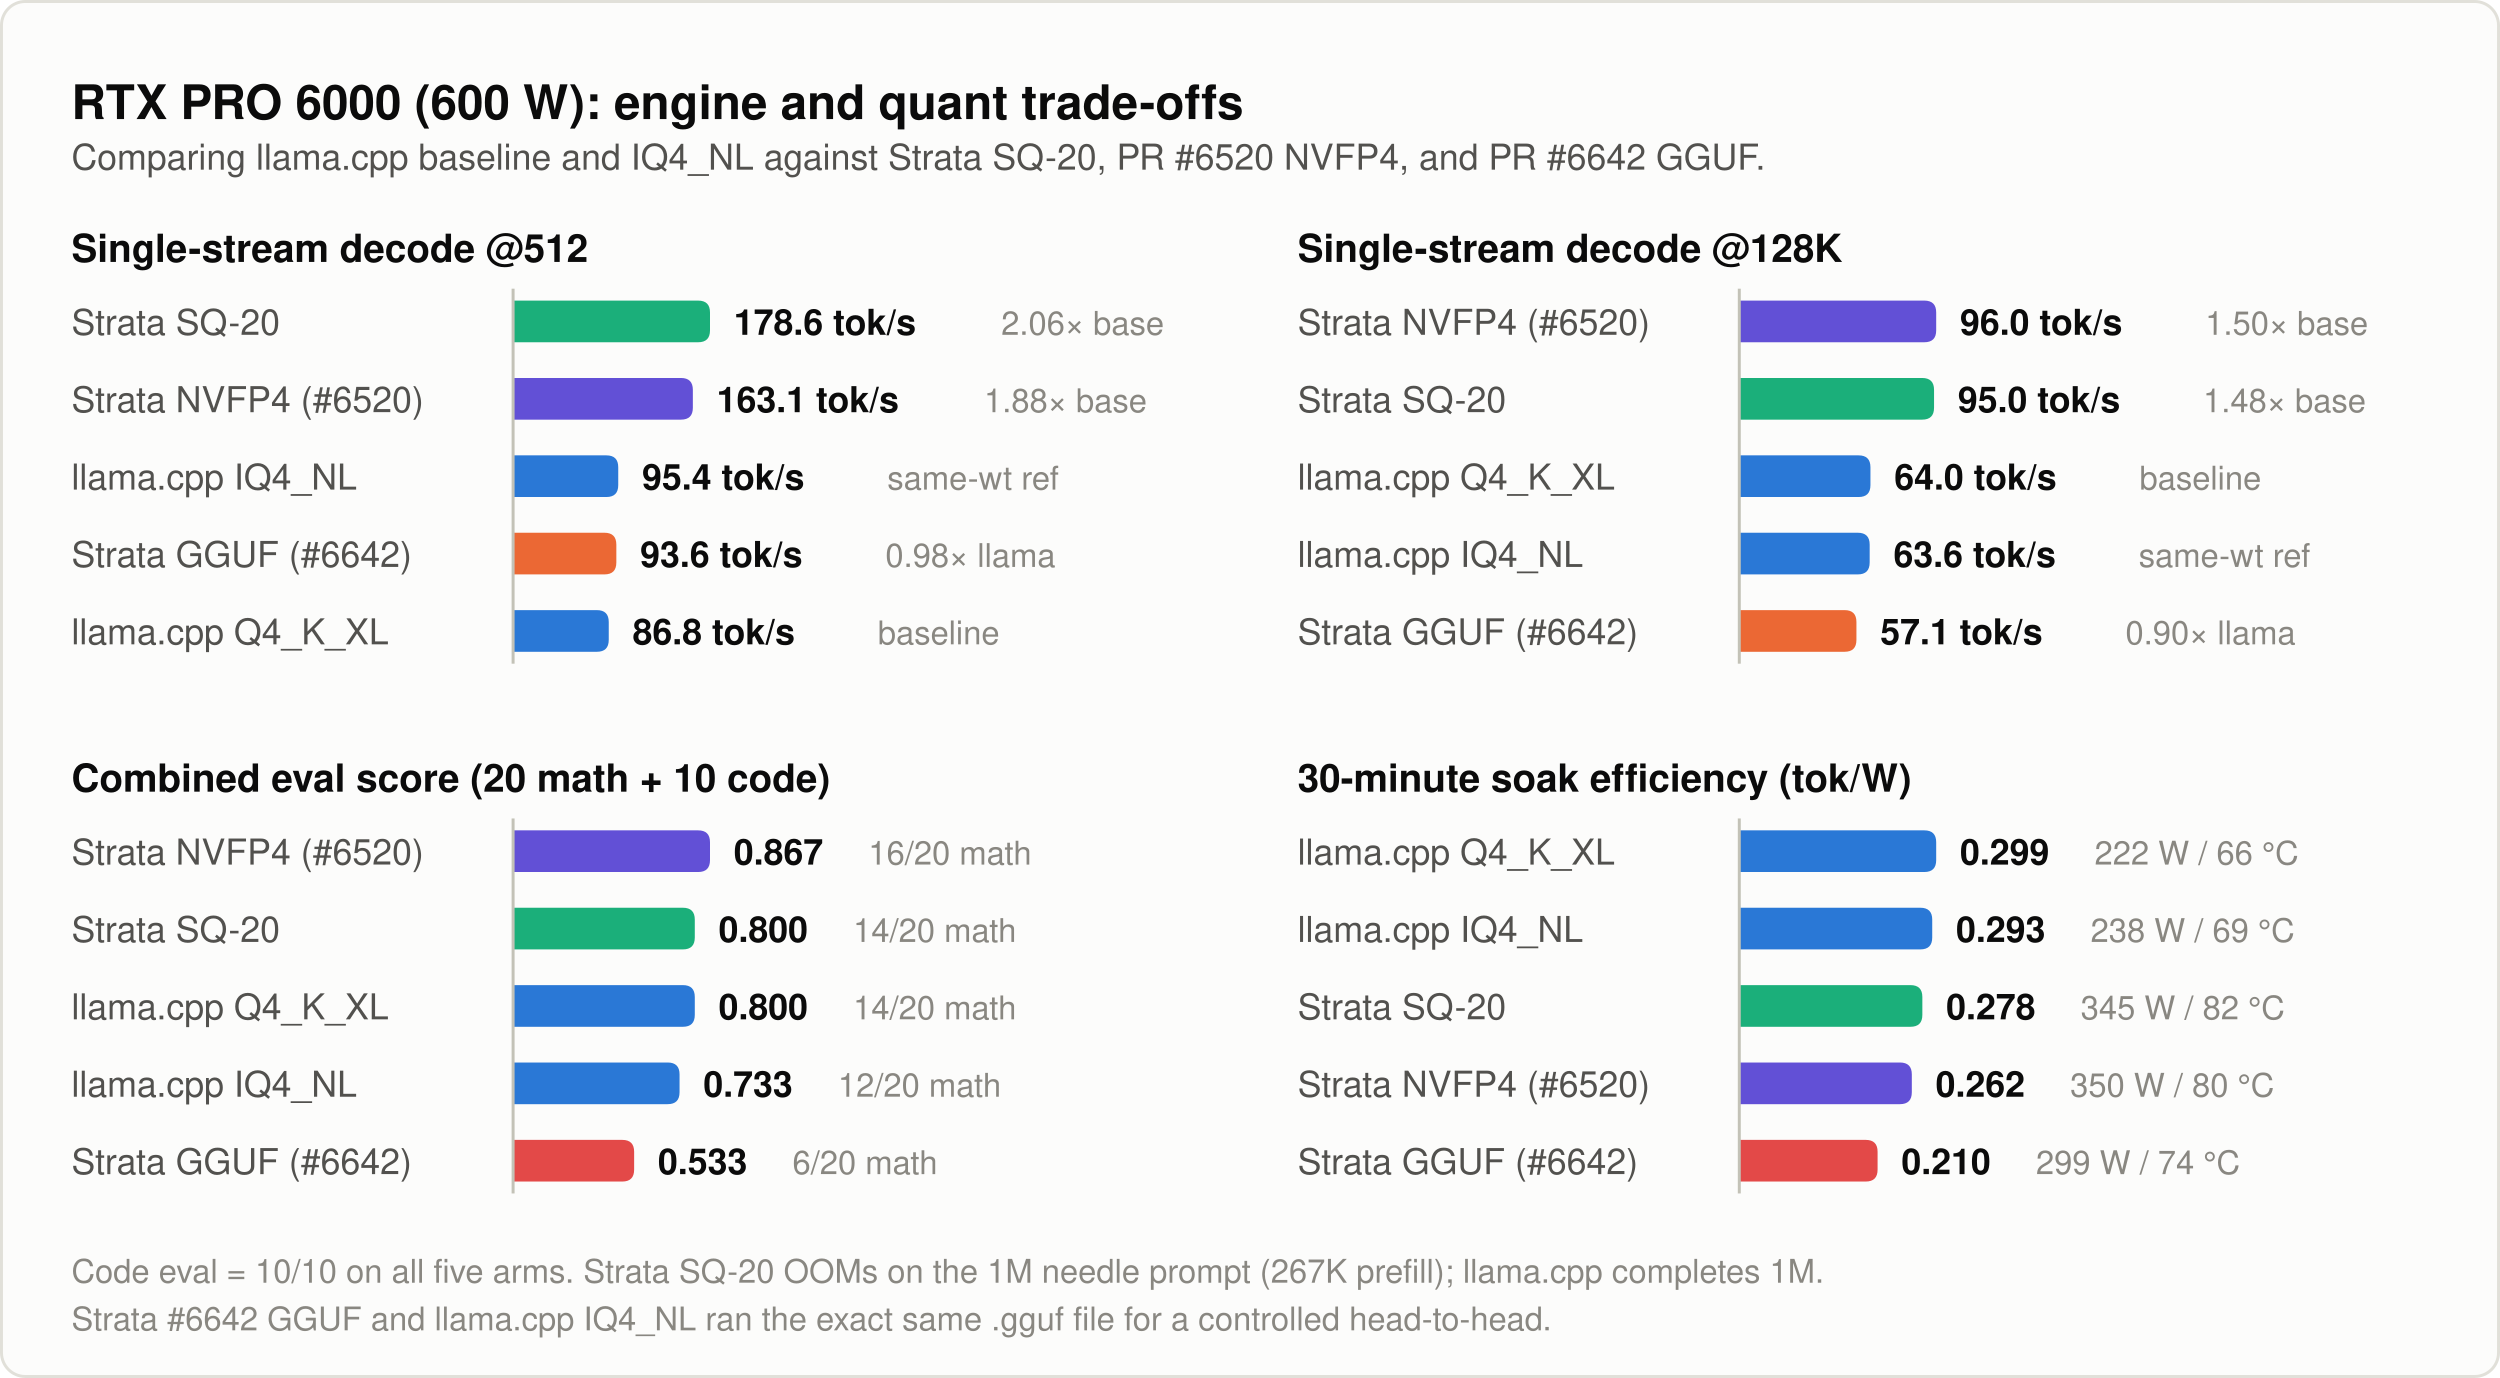
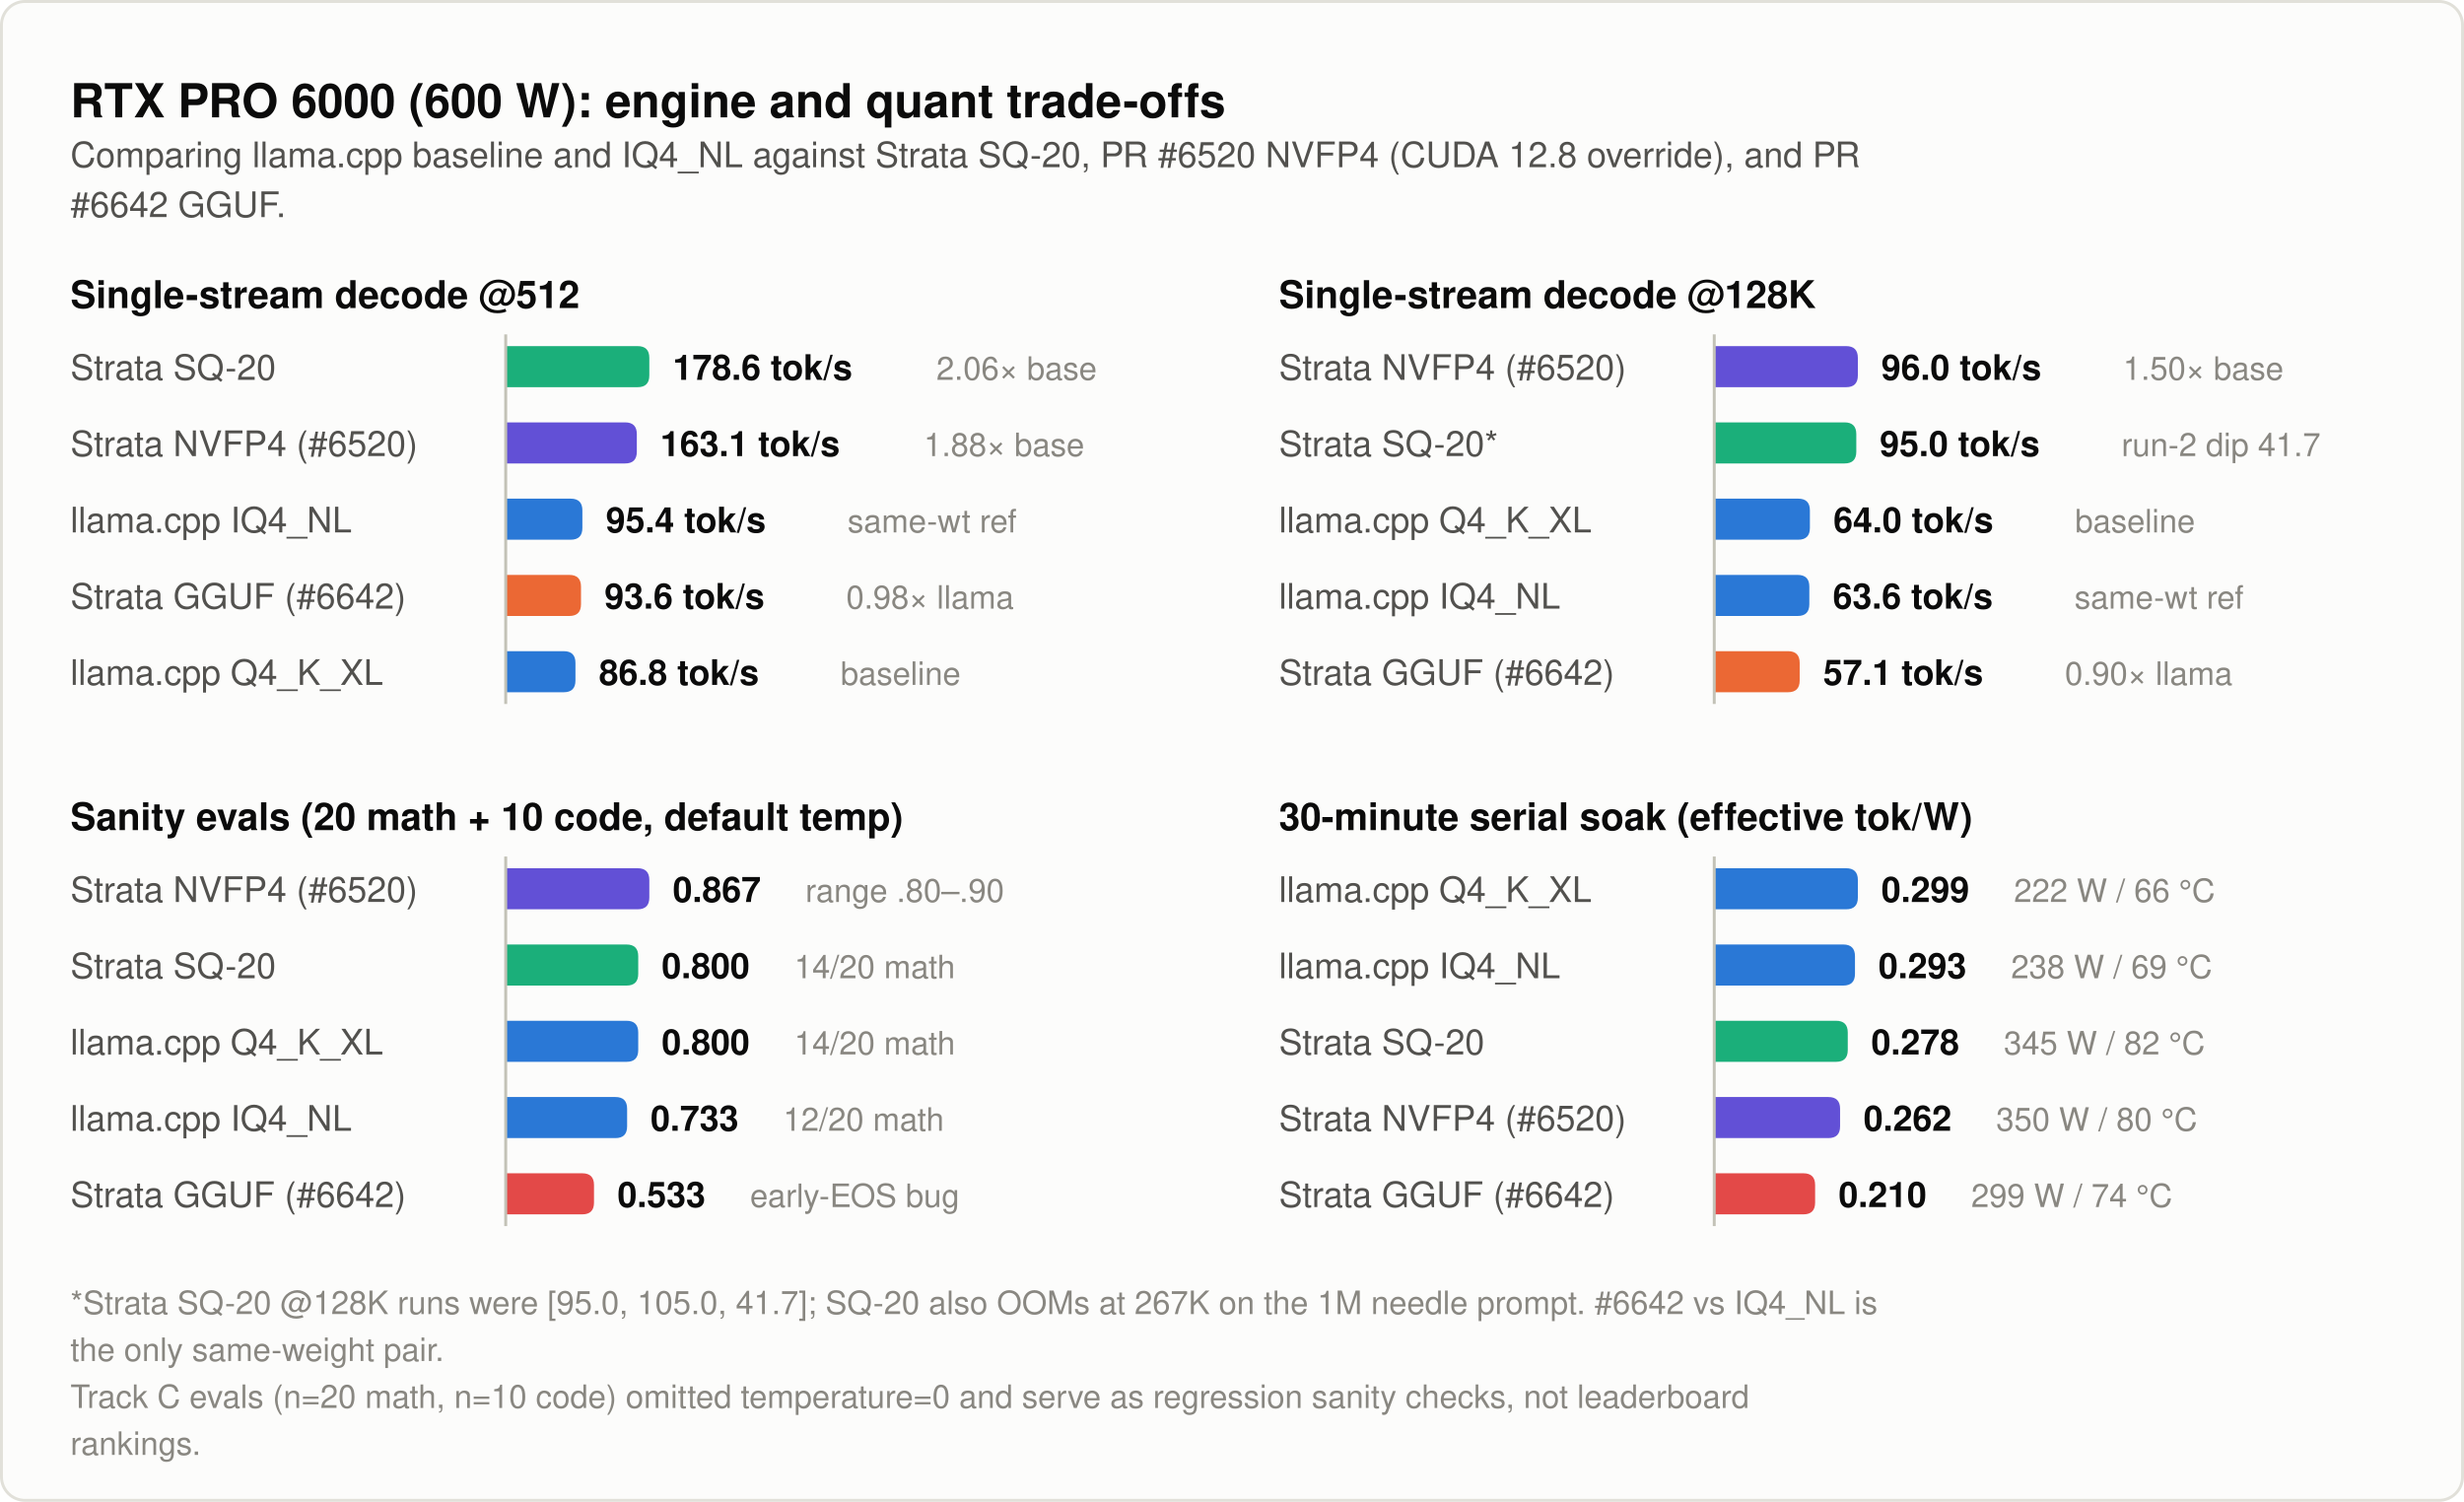
- <svg xmlns="http://www.w3.org/2000/svg" width="840" height="463" viewBox="0 0 840 463" role="img" aria-label="RTX PRO 6000 (600 W): engine and quant trade-offs Comparing llama.cpp baseline and IQ4_NL against Strata SQ-20, PR #6520 NVFP4, and PR #6642 GGUF." font-family="system-ui, -apple-system, 'Segoe UI', Helvetica, Arial, sans-serif" data-x-scale="linear" data-y-scale="linear">
-   <rect x="0.5" y="0.5" width="839" height="462" fill="#fcfcfb" rx="8" stroke="#e1e0d9" stroke-width="1" />
+ <svg xmlns="http://www.w3.org/2000/svg" width="840" height="512" viewBox="0 0 840 512" role="img" aria-label="RTX PRO 6000 (600 W): engine and quant trade-offs Comparing llama.cpp baseline and IQ4_NL against Strata SQ-20, PR #6520 NVFP4 (CUDA 12.8 override), and PR #6642 GGUF." font-family="system-ui, -apple-system, 'Segoe UI', Helvetica, Arial, sans-serif" data-x-scale="linear" data-y-scale="linear">
+   <rect x="0.5" y="0.5" width="839" height="511" fill="#fcfcfb" rx="8" stroke="#e1e0d9" stroke-width="1" />
  <text x="24" y="40" font-size="16" fill="#0b0b0b" font-weight="600">RTX PRO 6000 (600 W): engine and quant trade-offs</text>
-   <text x="24" y="57" font-size="12" fill="#52514e">Comparing llama.cpp baseline and IQ4_NL against Strata SQ-20, PR #6520 NVFP4, and PR #6642 GGUF.</text>
-   <text x="24" y="88" font-size="13" fill="#0b0b0b" font-weight="600">Single-stream decode @512</text>
-   <text x="24" y="112.5" font-size="12" fill="#52514e">Strata SQ-20</text>
-   <path d="M172.4,101 H234.56 Q238.56,101 238.56,105 V111 Q238.56,115 234.56,115 H172.4 Z" fill="#1baf7a" />
-   <text x="246.56" y="112.5" font-size="12" fill="#0b0b0b" font-weight="600">178.6 tok/s</text>
-   <text x="336.4" y="112.5" font-size="11" fill="#898781">2.06× base</text>
-   <text x="24" y="138.5" font-size="12" fill="#52514e">Strata NVFP4 (#6520)</text>
-   <path d="M172.4,127 H228.8 Q232.8,127 232.8,131 V137 Q232.8,141 228.8,141 H172.4 Z" fill="#6250d6" />
-   <text x="240.8" y="138.5" font-size="12" fill="#0b0b0b" font-weight="600">163.1 tok/s</text>
-   <text x="330.64" y="138.5" font-size="11" fill="#898781">1.88× base</text>
-   <text x="24" y="164.5" font-size="12" fill="#52514e">llama.cpp IQ4_NL</text>
-   <path d="M172.4,153 H203.73 Q207.73,153 207.73,157 V163 Q207.73,167 203.73,167 H172.4 Z" fill="#2a78d6" />
-   <text x="215.73" y="164.5" font-size="12" fill="#0b0b0b" font-weight="600">95.4 tok/s</text>
-   <text x="298.13" y="164.5" font-size="11" fill="#898781">same-wt ref</text>
-   <text x="24" y="190.5" font-size="12" fill="#52514e">Strata GGUF (#6642)</text>
-   <path d="M172.4,179 H203.09 Q207.09,179 207.09,183 V189 Q207.09,193 203.09,193 H172.4 Z" fill="#eb6834" />
-   <text x="215.09" y="190.5" font-size="12" fill="#0b0b0b" font-weight="600">93.6 tok/s</text>
-   <text x="297.49" y="190.5" font-size="11" fill="#898781">0.98× llama</text>
-   <text x="24" y="216.5" font-size="12" fill="#52514e">llama.cpp Q4_K_XL</text>
-   <path d="M172.4,205 H200.54 Q204.54,205 204.54,209 V215 Q204.54,219 200.54,219 H172.4 Z" fill="#2a78d6" />
-   <text x="212.54" y="216.5" font-size="12" fill="#0b0b0b" font-weight="600">86.8 tok/s</text>
-   <text x="294.94" y="216.5" font-size="11" fill="#898781">baseline</text>
-   <line x1="172.4" y1="97" x2="172.4" y2="223" stroke="#c3c2b7" stroke-width="1" />
-   <text x="436" y="88" font-size="13" fill="#0b0b0b" font-weight="600">Single-stream decode @128K</text>
-   <text x="436" y="112.5" font-size="12" fill="#52514e">Strata NVFP4 (#6520)</text>
-   <path d="M584.4,101 H646.56 Q650.56,101 650.56,105 V111 Q650.56,115 646.56,115 H584.4 Z" fill="#6250d6" />
-   <text x="658.56" y="112.5" font-size="12" fill="#0b0b0b" font-weight="600">96.0 tok/s</text>
-   <text x="740.96" y="112.5" font-size="11" fill="#898781">1.50× base</text>
-   <text x="436" y="138.5" font-size="12" fill="#52514e">Strata SQ-20</text>
-   <path d="M584.4,127 H645.84 Q649.84,127 649.84,131 V137 Q649.84,141 645.84,141 H584.4 Z" fill="#1baf7a" />
-   <text x="657.84" y="138.5" font-size="12" fill="#0b0b0b" font-weight="600">95.0 tok/s</text>
-   <text x="740.24" y="138.5" font-size="11" fill="#898781">1.48× base</text>
-   <text x="436" y="164.5" font-size="12" fill="#52514e">llama.cpp Q4_K_XL</text>
-   <path d="M584.4,153 H624.47 Q628.47,153 628.47,157 V163 Q628.47,167 624.47,167 H584.4 Z" fill="#2a78d6" />
-   <text x="636.47" y="164.5" font-size="12" fill="#0b0b0b" font-weight="600">64.0 tok/s</text>
-   <text x="718.87" y="164.5" font-size="11" fill="#898781">baseline</text>
-   <text x="436" y="190.5" font-size="12" fill="#52514e">llama.cpp IQ4_NL</text>
-   <path d="M584.4,179 H624.21 Q628.21,179 628.21,183 V189 Q628.21,193 624.21,193 H584.4 Z" fill="#2a78d6" />
-   <text x="636.21" y="190.5" font-size="12" fill="#0b0b0b" font-weight="600">63.6 tok/s</text>
-   <text x="718.61" y="190.5" font-size="11" fill="#898781">same-wt ref</text>
-   <text x="436" y="216.5" font-size="12" fill="#52514e">Strata GGUF (#6642)</text>
-   <path d="M584.4,205 H619.76 Q623.76,205 623.76,209 V215 Q623.76,219 619.76,219 H584.4 Z" fill="#eb6834" />
-   <text x="631.76" y="216.5" font-size="12" fill="#0b0b0b" font-weight="600">57.1 tok/s</text>
-   <text x="714.16" y="216.5" font-size="11" fill="#898781">0.90× llama</text>
-   <line x1="584.4" y1="97" x2="584.4" y2="223" stroke="#c3c2b7" stroke-width="1" />
-   <text x="24" y="266" font-size="13" fill="#0b0b0b" font-weight="600">Combined eval score (20 math + 10 code)</text>
-   <text x="24" y="290.5" font-size="12" fill="#52514e">Strata NVFP4 (#6520)</text>
-   <path d="M172.4,279 H234.56 Q238.56,279 238.56,283 V289 Q238.56,293 234.56,293 H172.4 Z" fill="#6250d6" />
-   <text x="246.56" y="290.5" font-size="12" fill="#0b0b0b" font-weight="600">0.867</text>
-   <text x="291.76" y="290.5" font-size="11" fill="#898781">16/20 math</text>
-   <text x="24" y="316.5" font-size="12" fill="#52514e">Strata SQ-20</text>
-   <path d="M172.4,305 H229.45 Q233.45,305 233.45,309 V315 Q233.45,319 229.45,319 H172.4 Z" fill="#1baf7a" />
-   <text x="241.45" y="316.5" font-size="12" fill="#0b0b0b" font-weight="600">0.800</text>
-   <text x="286.65" y="316.5" font-size="11" fill="#898781">14/20 math</text>
-   <text x="24" y="342.5" font-size="12" fill="#52514e">llama.cpp Q4_K_XL</text>
-   <path d="M172.4,331 H229.45 Q233.45,331 233.45,335 V341 Q233.45,345 229.45,345 H172.4 Z" fill="#2a78d6" />
-   <text x="241.45" y="342.5" font-size="12" fill="#0b0b0b" font-weight="600">0.800</text>
-   <text x="286.65" y="342.5" font-size="11" fill="#898781">14/20 math</text>
-   <text x="24" y="368.5" font-size="12" fill="#52514e">llama.cpp IQ4_NL</text>
-   <path d="M172.4,357 H224.33 Q228.33,357 228.33,361 V367 Q228.33,371 224.33,371 H172.4 Z" fill="#2a78d6" />
-   <text x="236.33" y="368.5" font-size="12" fill="#0b0b0b" font-weight="600">0.733</text>
-   <text x="281.53" y="368.5" font-size="11" fill="#898781">12/20 math</text>
-   <text x="24" y="394.5" font-size="12" fill="#52514e">Strata GGUF (#6642)</text>
-   <path d="M172.4,383 H209.07 Q213.07,383 213.07,387 V393 Q213.07,397 209.07,397 H172.4 Z" fill="#e34948" />
-   <text x="221.07" y="394.5" font-size="12" fill="#0b0b0b" font-weight="600">0.533</text>
-   <text x="266.27" y="394.5" font-size="11" fill="#898781">6/20 math</text>
-   <line x1="172.4" y1="275" x2="172.4" y2="401" stroke="#c3c2b7" stroke-width="1" />
-   <text x="436" y="266" font-size="13" fill="#0b0b0b" font-weight="600">30-minute soak efficiency (tok/W)</text>
-   <text x="436" y="290.5" font-size="12" fill="#52514e">llama.cpp Q4_K_XL</text>
-   <path d="M584.4,279 H646.56 Q650.56,279 650.56,283 V289 Q650.56,293 646.56,293 H584.4 Z" fill="#2a78d6" />
-   <text x="658.56" y="290.5" font-size="12" fill="#0b0b0b" font-weight="600">0.299</text>
-   <text x="703.76" y="290.5" font-size="11" fill="#898781">222 W / 66 °C</text>
-   <text x="436" y="316.5" font-size="12" fill="#52514e">llama.cpp IQ4_NL</text>
-   <path d="M584.4,305 H645.23 Q649.23,305 649.23,309 V315 Q649.23,319 645.23,319 H584.4 Z" fill="#2a78d6" />
-   <text x="657.23" y="316.5" font-size="12" fill="#0b0b0b" font-weight="600">0.293</text>
-   <text x="702.43" y="316.5" font-size="11" fill="#898781">238 W / 69 °C</text>
-   <text x="436" y="342.5" font-size="12" fill="#52514e">Strata SQ-20</text>
-   <path d="M584.4,331 H641.91 Q645.91,331 645.91,335 V341 Q645.91,345 641.91,345 H584.4 Z" fill="#1baf7a" />
-   <text x="653.91" y="342.5" font-size="12" fill="#0b0b0b" font-weight="600">0.278</text>
-   <text x="699.11" y="342.5" font-size="11" fill="#898781">345 W / 82 °C</text>
-   <text x="436" y="368.5" font-size="12" fill="#52514e">Strata NVFP4 (#6520)</text>
-   <path d="M584.4,357 H638.37 Q642.37,357 642.37,361 V367 Q642.37,371 638.37,371 H584.4 Z" fill="#6250d6" />
-   <text x="650.37" y="368.5" font-size="12" fill="#0b0b0b" font-weight="600">0.262</text>
-   <text x="695.57" y="368.5" font-size="11" fill="#898781">350 W / 80 °C</text>
-   <text x="436" y="394.5" font-size="12" fill="#52514e">Strata GGUF (#6642)</text>
-   <path d="M584.4,383 H626.87 Q630.87,383 630.87,387 V393 Q630.87,397 626.87,397 H584.4 Z" fill="#e34948" />
-   <text x="638.87" y="394.5" font-size="12" fill="#0b0b0b" font-weight="600">0.210</text>
-   <text x="684.07" y="394.5" font-size="11" fill="#898781">299 W / 74 °C</text>
-   <line x1="584.4" y1="275" x2="584.4" y2="401" stroke="#c3c2b7" stroke-width="1" />
-   <text x="24" y="431" font-size="11" fill="#898781">Code eval = 10/10 on all five arms. Strata SQ-20 OOMs on the 1M needle prompt (267K prefill); llama.cpp completes 1M.</text>
-   <text x="24" y="447" font-size="11" fill="#898781">Strata #6642 GGUF and llama.cpp IQ4_NL ran the exact same .gguf file for a controlled head-to-head.</text>
+   <text x="24" y="57" font-size="12" fill="#52514e">Comparing llama.cpp baseline and IQ4_NL against Strata SQ-20, PR #6520 NVFP4 (CUDA 12.8 override), and PR</text>
+   <text x="24" y="74" font-size="12" fill="#52514e">#6642 GGUF.</text>
+   <text x="24" y="105" font-size="13" fill="#0b0b0b" font-weight="600">Single-stream decode @512</text>
+   <text x="24" y="129.5" font-size="12" fill="#52514e">Strata SQ-20</text>
+   <path d="M172.4,118 H217.36 Q221.36,118 221.36,122 V128 Q221.36,132 217.36,132 H172.4 Z" fill="#1baf7a" />
+   <text x="229.36" y="129.5" font-size="12" fill="#0b0b0b" font-weight="600">178.6 tok/s</text>
+   <text x="319.2" y="129.5" font-size="11" fill="#898781">2.06× base</text>
+   <text x="24" y="155.5" font-size="12" fill="#52514e">Strata NVFP4 (#6520)</text>
+   <path d="M172.4,144 H213.1 Q217.1,144 217.1,148 V154 Q217.1,158 213.1,158 H172.4 Z" fill="#6250d6" />
+   <text x="225.1" y="155.5" font-size="12" fill="#0b0b0b" font-weight="600">163.1 tok/s</text>
+   <text x="314.94" y="155.5" font-size="11" fill="#898781">1.88× base</text>
+   <text x="24" y="181.5" font-size="12" fill="#52514e">llama.cpp IQ4_NL</text>
+   <path d="M172.4,170 H194.54 Q198.54,170 198.54,174 V180 Q198.54,184 194.54,184 H172.4 Z" fill="#2a78d6" />
+   <text x="206.54" y="181.5" font-size="12" fill="#0b0b0b" font-weight="600">95.4 tok/s</text>
+   <text x="288.94" y="181.5" font-size="11" fill="#898781">same-wt ref</text>
+   <text x="24" y="207.5" font-size="12" fill="#52514e">Strata GGUF (#6642)</text>
+   <path d="M172.4,196 H194.07 Q198.07,196 198.07,200 V206 Q198.07,210 194.07,210 H172.4 Z" fill="#eb6834" />
+   <text x="206.07" y="207.5" font-size="12" fill="#0b0b0b" font-weight="600">93.6 tok/s</text>
+   <text x="288.47" y="207.5" font-size="11" fill="#898781">0.98× llama</text>
+   <text x="24" y="233.5" font-size="12" fill="#52514e">llama.cpp Q4_K_XL</text>
+   <path d="M172.4,222 H192.18 Q196.18,222 196.18,226 V232 Q196.18,236 192.18,236 H172.4 Z" fill="#2a78d6" />
+   <text x="204.18" y="233.5" font-size="12" fill="#0b0b0b" font-weight="600">86.8 tok/s</text>
+   <text x="286.58" y="233.5" font-size="11" fill="#898781">baseline</text>
+   <line x1="172.4" y1="114" x2="172.4" y2="240" stroke="#c3c2b7" stroke-width="1" />
+   <text x="436" y="105" font-size="13" fill="#0b0b0b" font-weight="600">Single-stream decode @128K</text>
+   <text x="436" y="129.5" font-size="12" fill="#52514e">Strata NVFP4 (#6520)</text>
+   <path d="M584.4,118 H629.36 Q633.36,118 633.36,122 V128 Q633.36,132 629.36,132 H584.4 Z" fill="#6250d6" />
+   <text x="641.36" y="129.5" font-size="12" fill="#0b0b0b" font-weight="600">96.0 tok/s</text>
+   <text x="723.76" y="129.5" font-size="11" fill="#898781">1.50× base</text>
+   <text x="436" y="155.5" font-size="12" fill="#52514e">Strata SQ-20*</text>
+   <path d="M584.4,144 H628.83 Q632.83,144 632.83,148 V154 Q632.83,158 628.83,158 H584.4 Z" fill="#1baf7a" />
+   <text x="640.83" y="155.5" font-size="12" fill="#0b0b0b" font-weight="600">95.0 tok/s</text>
+   <text x="723.23" y="155.5" font-size="11" fill="#898781">run-2 dip 41.7</text>
+   <text x="436" y="181.5" font-size="12" fill="#52514e">llama.cpp Q4_K_XL</text>
+   <path d="M584.4,170 H613.01 Q617.01,170 617.01,174 V180 Q617.01,184 613.01,184 H584.4 Z" fill="#2a78d6" />
+   <text x="625.01" y="181.5" font-size="12" fill="#0b0b0b" font-weight="600">64.0 tok/s</text>
+   <text x="707.41" y="181.5" font-size="11" fill="#898781">baseline</text>
+   <text x="436" y="207.5" font-size="12" fill="#52514e">llama.cpp IQ4_NL</text>
+   <path d="M584.4,196 H612.82 Q616.82,196 616.82,200 V206 Q616.82,210 612.82,210 H584.4 Z" fill="#2a78d6" />
+   <text x="624.82" y="207.5" font-size="12" fill="#0b0b0b" font-weight="600">63.6 tok/s</text>
+   <text x="707.22" y="207.5" font-size="11" fill="#898781">same-wt ref</text>
+   <text x="436" y="233.5" font-size="12" fill="#52514e">Strata GGUF (#6642)</text>
+   <path d="M584.4,222 H609.53 Q613.53,222 613.53,226 V232 Q613.53,236 609.53,236 H584.4 Z" fill="#eb6834" />
+   <text x="621.53" y="233.5" font-size="12" fill="#0b0b0b" font-weight="600">57.1 tok/s</text>
+   <text x="703.93" y="233.5" font-size="11" fill="#898781">0.90× llama</text>
+   <line x1="584.4" y1="114" x2="584.4" y2="240" stroke="#c3c2b7" stroke-width="1" />
+   <text x="24" y="283" font-size="13" fill="#0b0b0b" font-weight="600">Sanity evals (20 math + 10 code, default temp)</text>
+   <text x="24" y="307.5" font-size="12" fill="#52514e">Strata NVFP4 (#6520)</text>
+   <path d="M172.4,296 H217.36 Q221.36,296 221.36,300 V306 Q221.36,310 217.36,310 H172.4 Z" fill="#6250d6" />
+   <text x="229.36" y="307.5" font-size="12" fill="#0b0b0b" font-weight="600">0.867</text>
+   <text x="274.56" y="307.5" font-size="11" fill="#898781">range .80–.90</text>
+   <text x="24" y="333.5" font-size="12" fill="#52514e">Strata SQ-20</text>
+   <path d="M172.4,322 H213.58 Q217.58,322 217.58,326 V332 Q217.58,336 213.58,336 H172.4 Z" fill="#1baf7a" />
+   <text x="225.58" y="333.5" font-size="12" fill="#0b0b0b" font-weight="600">0.800</text>
+   <text x="270.78" y="333.5" font-size="11" fill="#898781">14/20 math</text>
+   <text x="24" y="359.5" font-size="12" fill="#52514e">llama.cpp Q4_K_XL</text>
+   <path d="M172.4,348 H213.58 Q217.58,348 217.58,352 V358 Q217.58,362 213.58,362 H172.4 Z" fill="#2a78d6" />
+   <text x="225.58" y="359.5" font-size="12" fill="#0b0b0b" font-weight="600">0.800</text>
+   <text x="270.78" y="359.5" font-size="11" fill="#898781">14/20 math</text>
+   <text x="24" y="385.5" font-size="12" fill="#52514e">llama.cpp IQ4_NL</text>
+   <path d="M172.4,374 H209.79 Q213.79,374 213.79,378 V384 Q213.79,388 209.79,388 H172.4 Z" fill="#2a78d6" />
+   <text x="221.79" y="385.5" font-size="12" fill="#0b0b0b" font-weight="600">0.733</text>
+   <text x="266.99" y="385.5" font-size="11" fill="#898781">12/20 math</text>
+   <text x="24" y="411.5" font-size="12" fill="#52514e">Strata GGUF (#6642)</text>
+   <path d="M172.4,400 H198.5 Q202.5,400 202.5,404 V410 Q202.5,414 198.5,414 H172.4 Z" fill="#e34948" />
+   <text x="210.5" y="411.5" font-size="12" fill="#0b0b0b" font-weight="600">0.533</text>
+   <text x="255.7" y="411.5" font-size="11" fill="#898781">early-EOS bug</text>
+   <line x1="172.4" y1="292" x2="172.4" y2="418" stroke="#c3c2b7" stroke-width="1" />
+   <text x="436" y="283" font-size="13" fill="#0b0b0b" font-weight="600">30-minute serial soak (effective tok/W)</text>
+   <text x="436" y="307.5" font-size="12" fill="#52514e">llama.cpp Q4_K_XL</text>
+   <path d="M584.4,296 H629.36 Q633.36,296 633.36,300 V306 Q633.36,310 629.36,310 H584.4 Z" fill="#2a78d6" />
+   <text x="641.36" y="307.5" font-size="12" fill="#0b0b0b" font-weight="600">0.299</text>
+   <text x="686.56" y="307.5" font-size="11" fill="#898781">222 W / 66 °C</text>
+   <text x="436" y="333.5" font-size="12" fill="#52514e">llama.cpp IQ4_NL</text>
+   <path d="M584.4,322 H628.38 Q632.38,322 632.38,326 V332 Q632.38,336 628.38,336 H584.4 Z" fill="#2a78d6" />
+   <text x="640.38" y="333.5" font-size="12" fill="#0b0b0b" font-weight="600">0.293</text>
+   <text x="685.58" y="333.5" font-size="11" fill="#898781">238 W / 69 °C</text>
+   <text x="436" y="359.5" font-size="12" fill="#52514e">Strata SQ-20</text>
+   <path d="M584.4,348 H625.92 Q629.92,348 629.92,352 V358 Q629.92,362 625.92,362 H584.4 Z" fill="#1baf7a" />
+   <text x="637.92" y="359.5" font-size="12" fill="#0b0b0b" font-weight="600">0.278</text>
+   <text x="683.12" y="359.5" font-size="11" fill="#898781">345 W / 82 °C</text>
+   <text x="436" y="385.5" font-size="12" fill="#52514e">Strata NVFP4 (#6520)</text>
+   <path d="M584.4,374 H623.3 Q627.3,374 627.3,378 V384 Q627.3,388 623.3,388 H584.4 Z" fill="#6250d6" />
+   <text x="635.3" y="385.5" font-size="12" fill="#0b0b0b" font-weight="600">0.262</text>
+   <text x="680.5" y="385.5" font-size="11" fill="#898781">350 W / 80 °C</text>
+   <text x="436" y="411.5" font-size="12" fill="#52514e">Strata GGUF (#6642)</text>
+   <path d="M584.4,400 H614.79 Q618.79,400 618.79,404 V410 Q618.79,414 614.79,414 H584.4 Z" fill="#e34948" />
+   <text x="626.79" y="411.5" font-size="12" fill="#0b0b0b" font-weight="600">0.210</text>
+   <text x="671.99" y="411.5" font-size="11" fill="#898781">299 W / 74 °C</text>
+   <line x1="584.4" y1="292" x2="584.4" y2="418" stroke="#c3c2b7" stroke-width="1" />
+   <text x="24" y="448" font-size="11" fill="#898781">*Strata SQ-20 @128K runs were [95.0, 105.0, 41.7]; SQ-20 also OOMs at 267K on the 1M needle prompt. #6642 vs IQ4_NL is</text>
+   <text x="24" y="464" font-size="11" fill="#898781">the only same-weight pair.</text>
+   <text x="24" y="480" font-size="11" fill="#898781">Track C evals (n=20 math, n=10 code) omitted temperature=0 and serve as regression sanity checks, not leaderboard</text>
+   <text x="24" y="496" font-size="11" fill="#898781">rankings.</text>
</svg>
